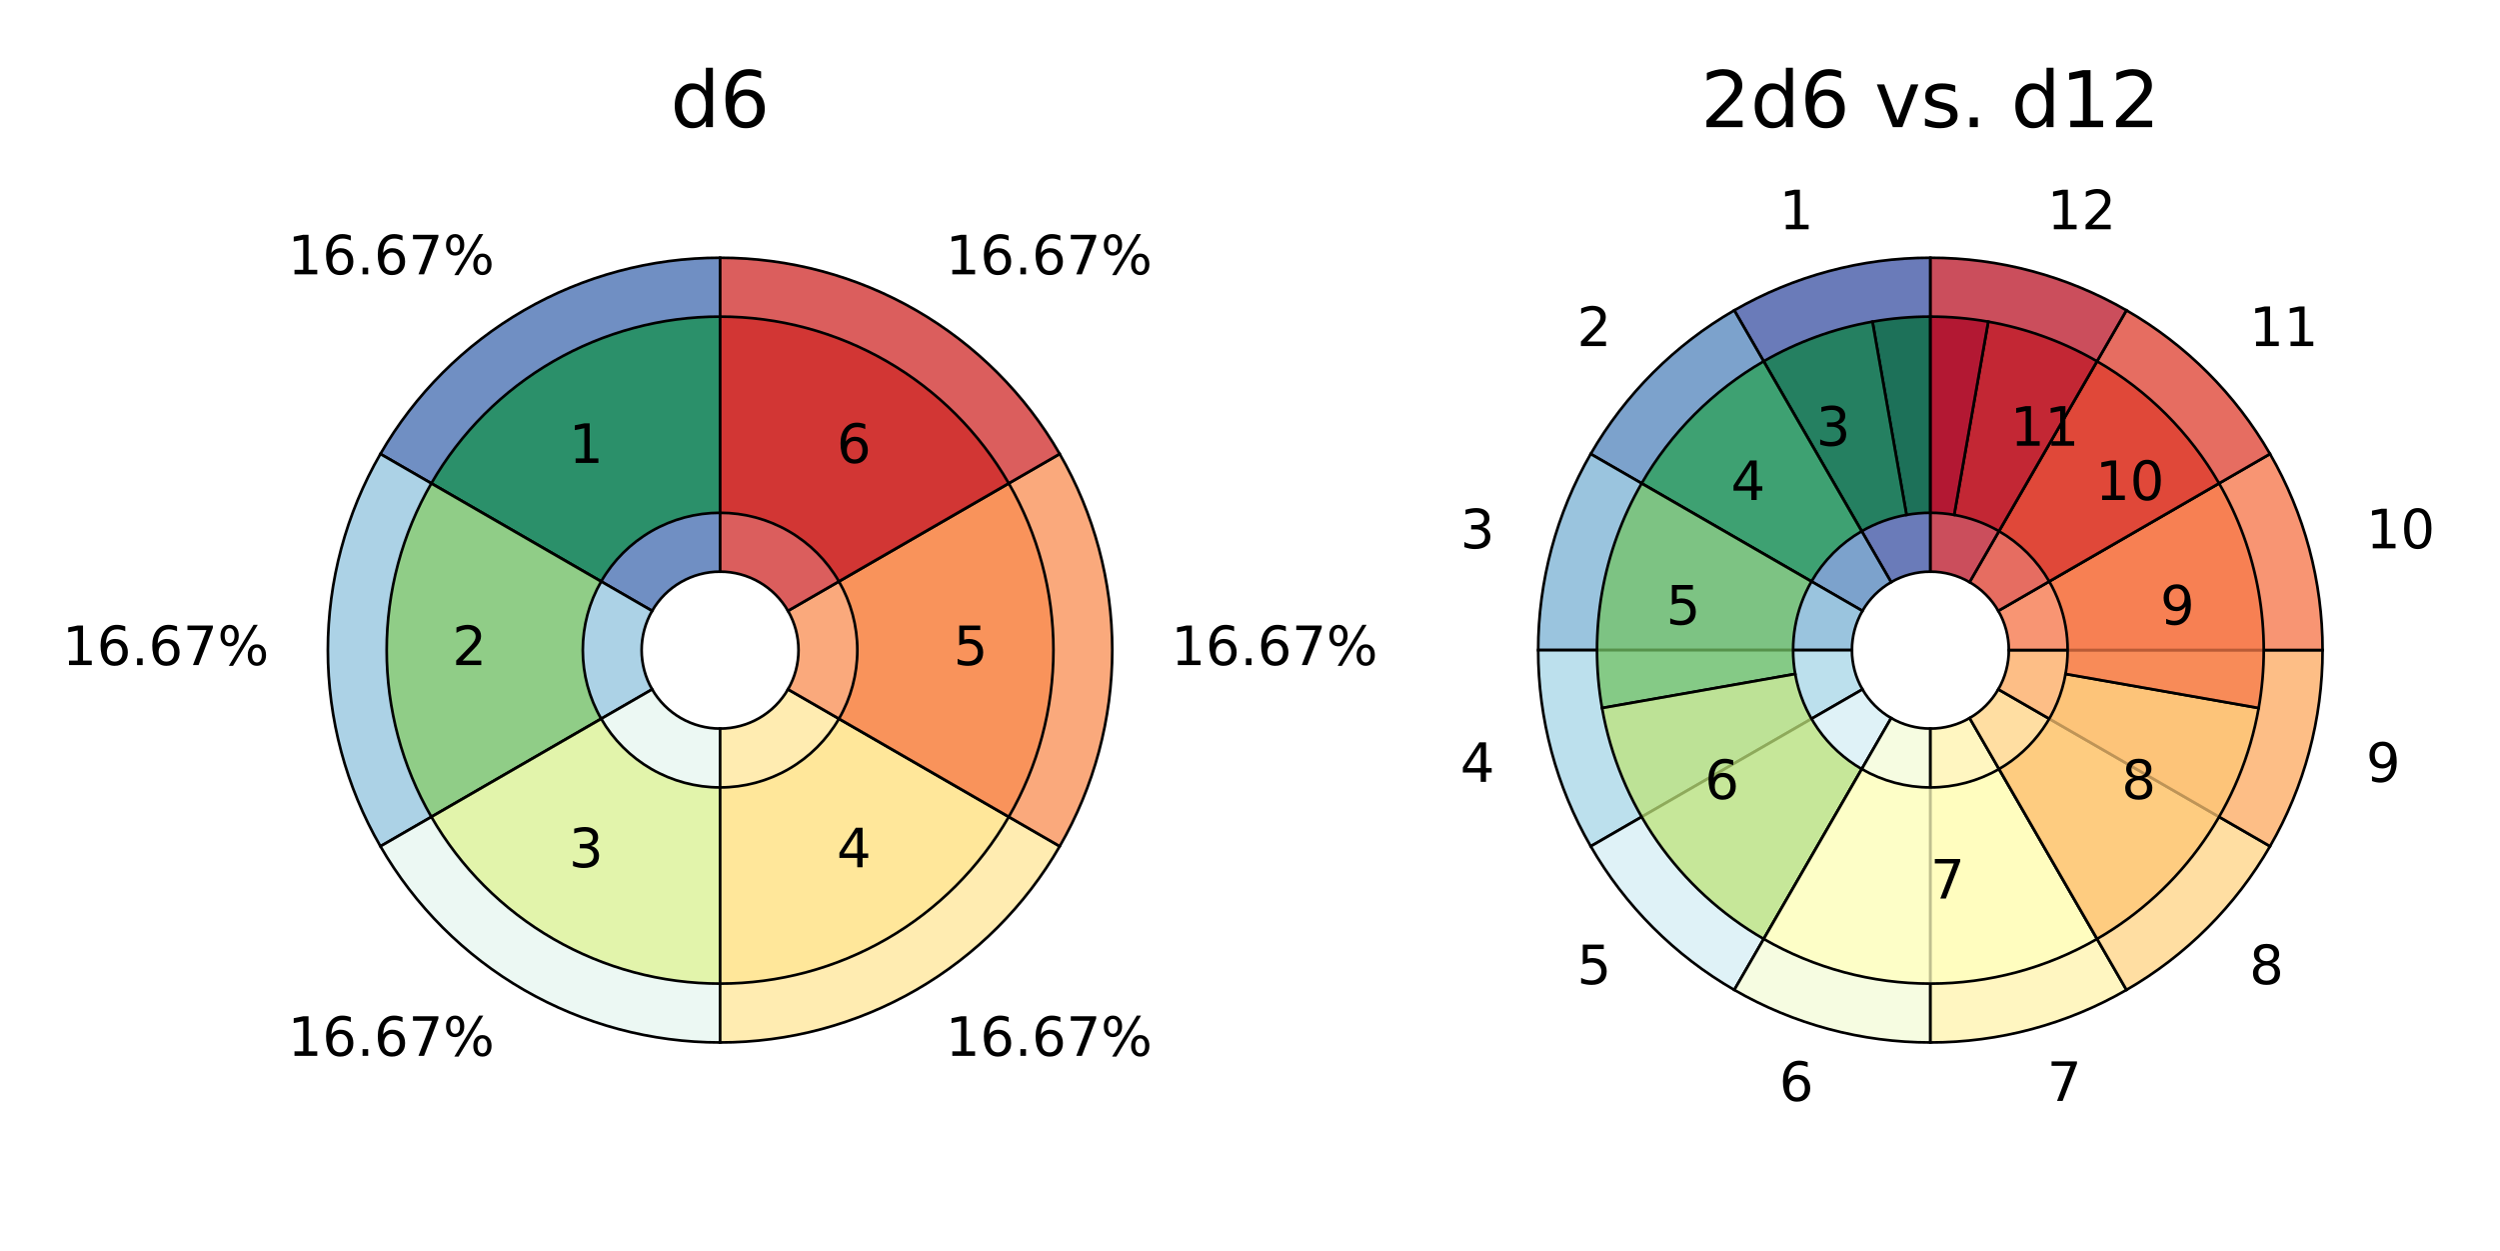
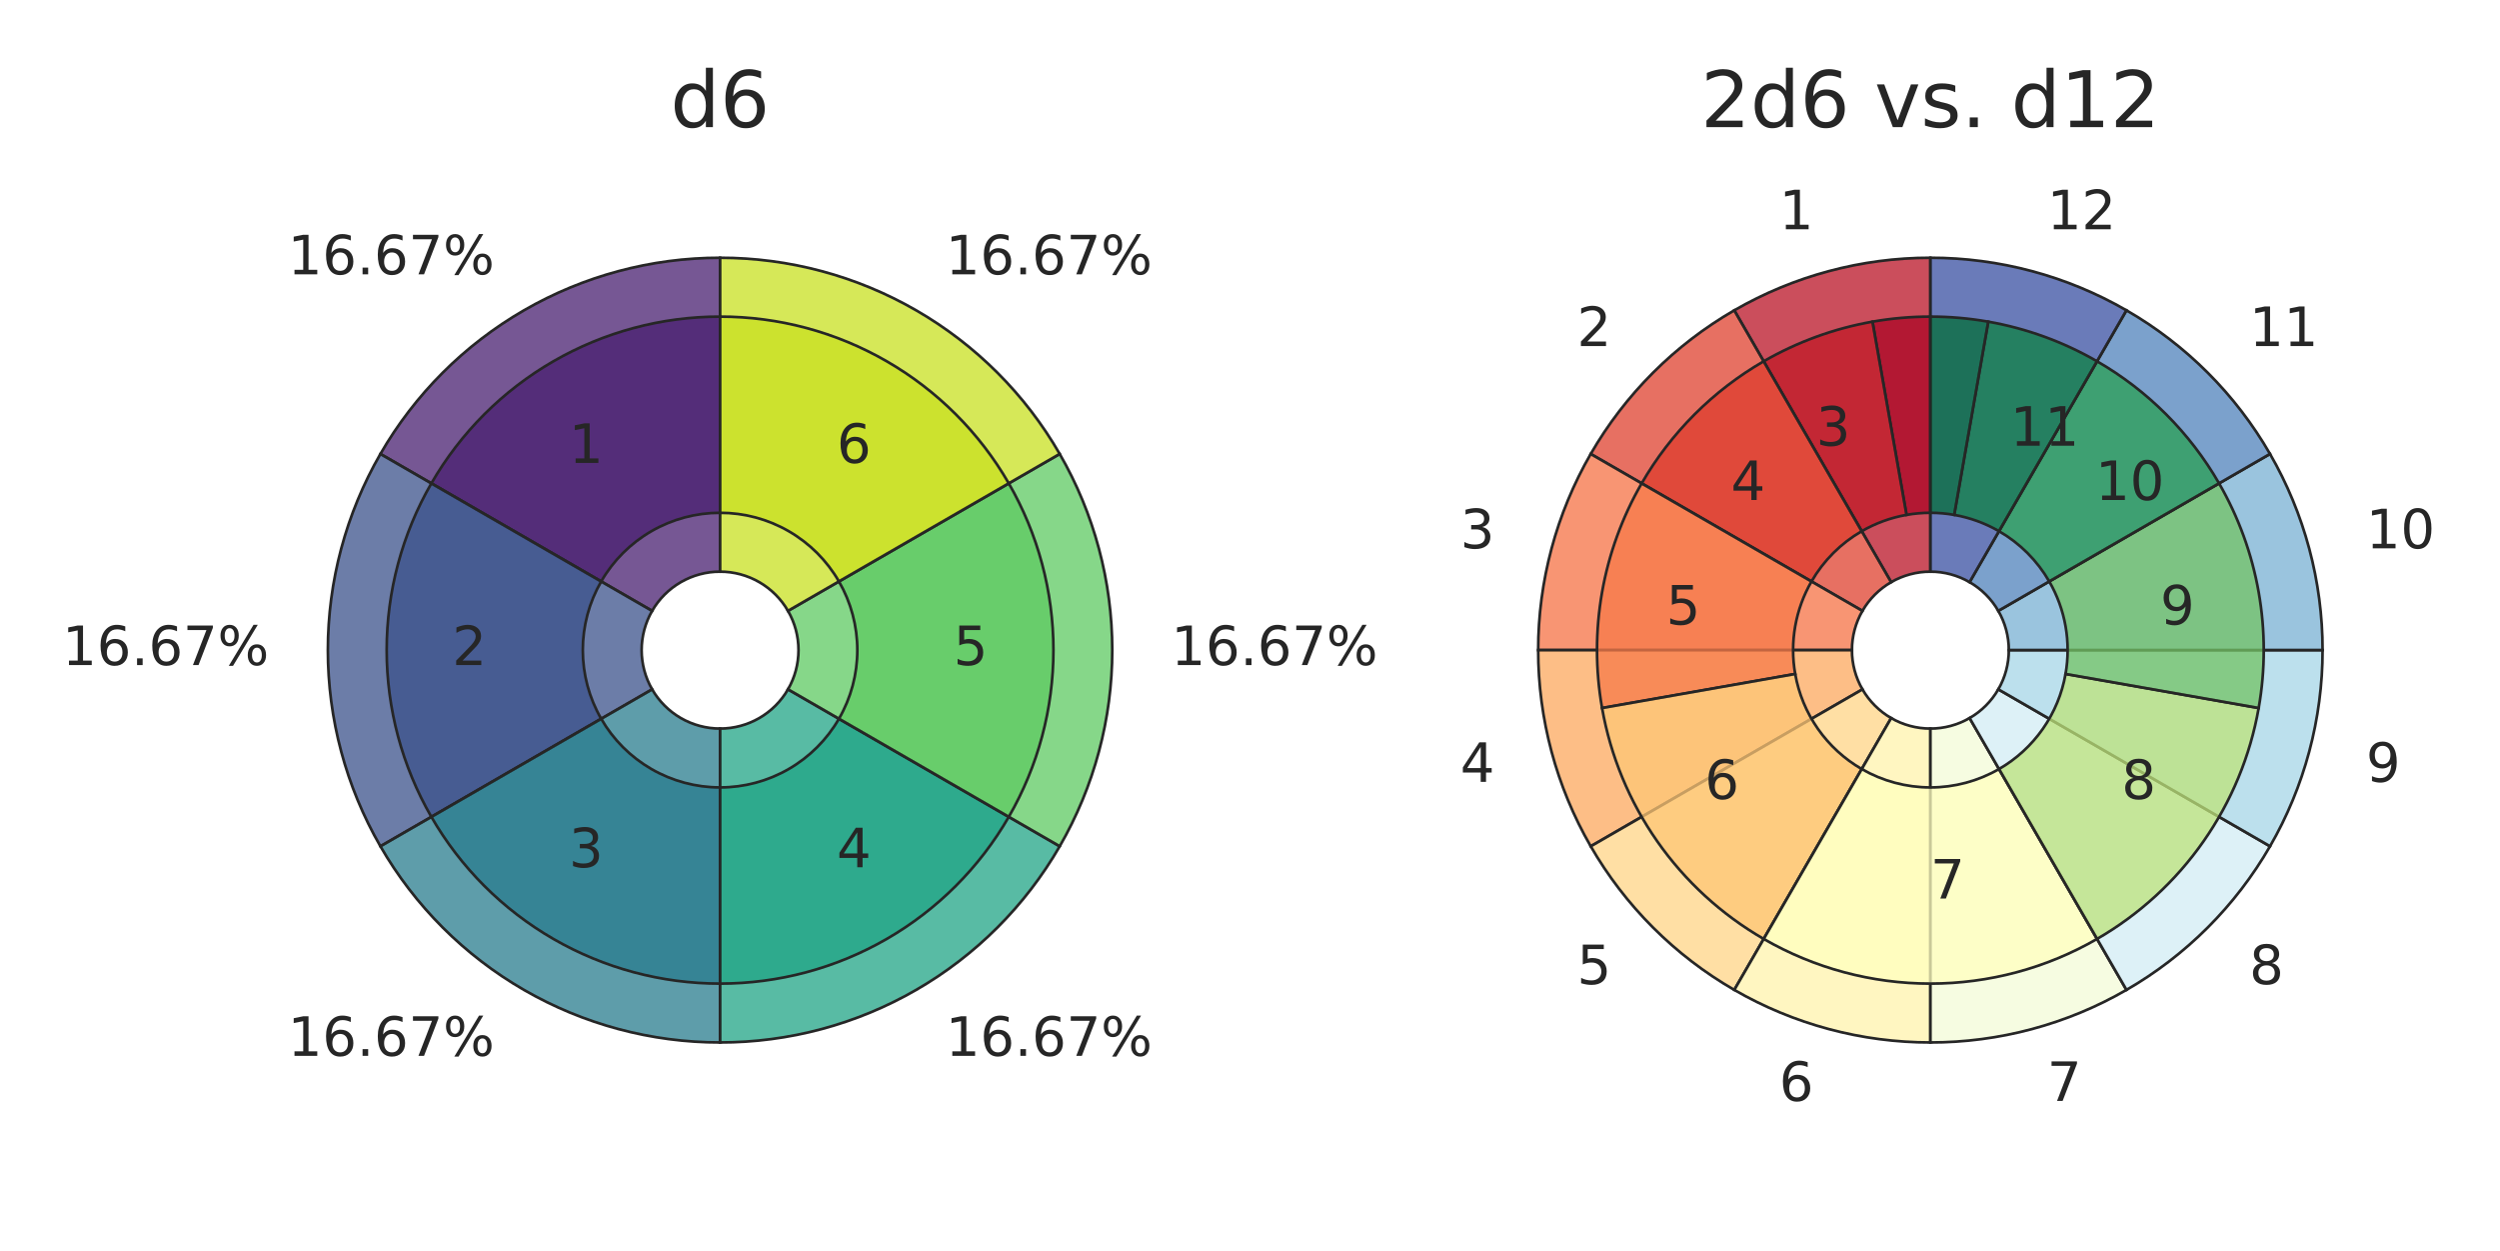
<svg xmlns="http://www.w3.org/2000/svg" xmlns:xlink="http://www.w3.org/1999/xlink" width="460.8pt" height="230.4pt" viewBox="0 0 460.8 230.4" version="1.1">
  <defs>
    <style type="text/css">*{stroke-linejoin: round; stroke-linecap: butt}</style>
  </defs>
  <g id="figure_1">
    <g id="patch_1">
      <path d="M 0 230.4  L 460.8 230.4  L 460.8 0  L 0 0  L 0 230.4  z " style="fill: none" />
    </g>
    <g id="axes_1">
      <g id="patch_2">
-         <path d="M 132.775 47.511  C 120.082 47.511 107.609 50.853 96.616 57.2  C 85.623 63.547 76.492 72.677 70.145 83.67  L 120.249 112.598  C 121.519 110.399 123.345 108.573 125.543 107.304  C 127.742 106.034 130.237 105.366 132.775 105.366  z " style="fill: #416aaf; fill-opacity: 0.75; stroke: #000000; stroke-width: 0.5; stroke-linejoin: miter" />
+         <path d="M 132.775 47.511  C 120.082 47.511 107.609 50.853 96.616 57.2  C 85.623 63.547 76.492 72.677 70.145 83.67  L 120.249 112.598  C 121.519 110.399 123.345 108.573 125.543 107.304  C 127.742 106.034 130.237 105.366 132.775 105.366  z " style="fill: #481f70; fill-opacity: 0.75; stroke: #262626; stroke-width: 0.5; stroke-linejoin: miter" />
      </g>
      <g id="patch_3">
-         <path d="M 70.145 83.67  C 63.799 94.663 60.457 107.136 60.457 119.83  C 60.457 132.523 63.799 144.996 70.145 155.989  L 120.249 127.062  C 118.98 124.863 118.312 122.369 118.312 119.83  C 118.312 117.291 118.98 114.797 120.249 112.598  z " style="fill: #90c3dd; fill-opacity: 0.75; stroke: #000000; stroke-width: 0.5; stroke-linejoin: miter" />
+         <path d="M 70.145 83.67  C 63.799 94.663 60.457 107.136 60.457 119.83  C 60.457 132.523 63.799 144.996 70.145 155.989  L 120.249 127.062  C 118.98 124.863 118.312 122.369 118.312 119.83  C 118.312 117.291 118.98 114.797 120.249 112.598  z " style="fill: #3b528b; fill-opacity: 0.75; stroke: #262626; stroke-width: 0.5; stroke-linejoin: miter" />
      </g>
      <g id="patch_4">
-         <path d="M 70.145 155.989  C 76.492 166.982 85.623 176.113 96.616 182.46  C 107.609 188.807 120.082 192.149 132.775 192.149  L 132.775 134.294  C 130.237 134.294 127.742 133.625 125.543 132.356  C 123.345 131.086 121.519 129.26 120.249 127.062  z " style="fill: #e5f5ef; fill-opacity: 0.75; stroke: #000000; stroke-width: 0.5; stroke-linejoin: miter" />
+         <path d="M 70.145 155.989  C 76.492 166.982 85.623 176.113 96.616 182.46  C 107.609 188.807 120.082 192.149 132.775 192.149  L 132.775 134.294  C 130.237 134.294 127.742 133.625 125.543 132.356  C 123.345 131.086 121.519 129.26 120.249 127.062  z " style="fill: #287c8e; fill-opacity: 0.75; stroke: #262626; stroke-width: 0.5; stroke-linejoin: miter" />
      </g>
      <g id="patch_5">
-         <path d="M 132.775 192.149  C 145.469 192.149 157.942 188.806 168.935 182.46  C 179.928 176.113 189.058 166.982 195.405 155.989  L 145.301 127.062  C 144.032 129.26 142.206 131.086 140.007 132.356  C 137.809 133.625 135.314 134.294 132.775 134.294  z " style="fill: #fee597; fill-opacity: 0.75; stroke: #000000; stroke-width: 0.5; stroke-linejoin: miter" />
+         <path d="M 132.775 192.149  C 145.469 192.149 157.942 188.806 168.935 182.46  C 179.928 176.113 189.058 166.982 195.405 155.989  L 145.301 127.062  C 144.032 129.26 142.206 131.086 140.007 132.356  C 137.809 133.625 135.314 134.294 132.775 134.294  z " style="fill: #20a486; fill-opacity: 0.75; stroke: #262626; stroke-width: 0.5; stroke-linejoin: miter" />
      </g>
      <g id="patch_6">
-         <path d="M 195.405 155.989  C 201.752 144.996 205.094 132.523 205.094 119.83  C 205.094 107.136 201.752 94.663 195.405 83.67  L 145.301 112.598  C 146.571 114.797 147.239 117.291 147.239 119.83  C 147.239 122.369 146.571 124.863 145.301 127.062  z " style="fill: #f88c51; fill-opacity: 0.75; stroke: #000000; stroke-width: 0.5; stroke-linejoin: miter" />
+         <path d="M 195.405 155.989  C 201.752 144.996 205.094 132.523 205.094 119.83  C 205.094 107.136 201.752 94.663 195.405 83.67  L 145.301 112.598  C 146.571 114.797 147.239 117.291 147.239 119.83  C 147.239 122.369 146.571 124.863 145.301 127.062  z " style="fill: #5ec962; fill-opacity: 0.75; stroke: #262626; stroke-width: 0.5; stroke-linejoin: miter" />
      </g>
      <g id="patch_7">
-         <path d="M 195.405 83.67  C 189.058 72.677 179.928 63.547 168.935 57.2  C 157.942 50.853 145.469 47.511 132.775 47.511  L 132.775 105.366  C 135.314 105.366 137.809 106.034 140.007 107.304  C 142.206 108.573 144.032 110.399 145.301 112.598  z " style="fill: #ce2827; fill-opacity: 0.75; stroke: #000000; stroke-width: 0.5; stroke-linejoin: miter" />
+         <path d="M 195.405 83.67  C 189.058 72.677 179.928 63.547 168.935 57.2  C 157.942 50.853 145.469 47.511 132.775 47.511  L 132.775 105.366  C 135.314 105.366 137.809 106.034 140.007 107.304  C 142.206 108.573 144.032 110.399 145.301 112.598  z " style="fill: #c8e020; fill-opacity: 0.75; stroke: #262626; stroke-width: 0.5; stroke-linejoin: miter" />
      </g>
      <g id="patch_8">
-         <path d="M 132.775 58.359  C 121.986 58.359 111.384 61.2 102.04 66.594  C 92.696 71.989 84.935 79.75 79.54 89.094  L 110.855 107.174  C 113.076 103.326 116.272 100.131 120.12 97.909  C 123.967 95.688 128.333 94.518 132.775 94.518  z " style="fill: #15904c; fill-opacity: 0.75; stroke: #000000; stroke-width: 0.5; stroke-linejoin: miter" />
+         <path d="M 132.775 58.359  C 121.986 58.359 111.384 61.2 102.04 66.594  C 92.696 71.989 84.935 79.75 79.54 89.094  L 110.855 107.174  C 113.076 103.326 116.272 100.131 120.12 97.909  C 123.967 95.688 128.333 94.518 132.775 94.518  z " style="fill: #481f70; fill-opacity: 0.75; stroke: #262626; stroke-width: 0.5; stroke-linejoin: miter" />
      </g>
      <g id="patch_9">
-         <path d="M 79.54 89.094  C 74.145 98.438 71.304 109.04 71.304 119.83  C 71.304 130.619 74.145 141.221 79.54 150.565  L 110.855 132.486  C 108.633 128.638 107.464 124.273 107.464 119.83  C 107.464 115.387 108.633 111.022 110.855 107.174  z " style="fill: #87cb67; fill-opacity: 0.75; stroke: #000000; stroke-width: 0.5; stroke-linejoin: miter" />
+         <path d="M 79.54 89.094  C 74.145 98.438 71.304 109.04 71.304 119.83  C 71.304 130.619 74.145 141.221 79.54 150.565  L 110.855 132.486  C 108.633 128.638 107.464 124.273 107.464 119.83  C 107.464 115.387 108.633 111.022 110.855 107.174  z " style="fill: #3b528b; fill-opacity: 0.75; stroke: #262626; stroke-width: 0.5; stroke-linejoin: miter" />
      </g>
      <g id="patch_10">
-         <path d="M 79.54 150.565  C 84.935 159.909 92.696 167.67 102.04 173.065  C 111.384 178.46 121.986 181.301 132.775 181.301  L 132.775 145.141  C 128.333 145.141 123.967 143.972 120.12 141.75  C 116.272 139.529 113.076 136.333 110.855 132.486  z " style="fill: #dff293; fill-opacity: 0.75; stroke: #000000; stroke-width: 0.5; stroke-linejoin: miter" />
+         <path d="M 79.54 150.565  C 84.935 159.909 92.696 167.67 102.04 173.065  C 111.384 178.46 121.986 181.301 132.775 181.301  L 132.775 145.141  C 128.333 145.141 123.967 143.972 120.12 141.75  C 116.272 139.529 113.076 136.333 110.855 132.486  z " style="fill: #287c8e; fill-opacity: 0.75; stroke: #262626; stroke-width: 0.5; stroke-linejoin: miter" />
      </g>
      <g id="patch_11">
-         <path d="M 132.775 181.301  C 143.565 181.301 154.167 178.46 163.511 173.065  C 172.855 167.67 180.616 159.909 186.011 150.565  L 154.696 132.486  C 152.474 136.333 149.279 139.529 145.431 141.75  C 141.584 143.972 137.218 145.141 132.775 145.141  z " style="fill: #fee593; fill-opacity: 0.75; stroke: #000000; stroke-width: 0.5; stroke-linejoin: miter" />
+         <path d="M 132.775 181.301  C 143.565 181.301 154.167 178.46 163.511 173.065  C 172.855 167.67 180.616 159.909 186.011 150.565  L 154.696 132.486  C 152.474 136.333 149.279 139.529 145.431 141.75  C 141.584 143.972 137.218 145.141 132.775 145.141  z " style="fill: #20a486; fill-opacity: 0.75; stroke: #262626; stroke-width: 0.5; stroke-linejoin: miter" />
      </g>
      <g id="patch_12">
-         <path d="M 186.011 150.565  C 191.406 141.221 194.246 130.619 194.246 119.83  C 194.246 109.04 191.405 98.438 186.011 89.094  L 154.696 107.174  C 156.917 111.022 158.087 115.387 158.087 119.83  C 158.087 124.273 156.917 128.638 154.696 132.486  z " style="fill: #f88c51; fill-opacity: 0.75; stroke: #000000; stroke-width: 0.5; stroke-linejoin: miter" />
+         <path d="M 186.011 150.565  C 191.406 141.221 194.246 130.619 194.246 119.83  C 194.246 109.04 191.405 98.438 186.011 89.094  L 154.696 107.174  C 156.917 111.022 158.087 115.387 158.087 119.83  C 158.087 124.273 156.917 128.638 154.696 132.486  z " style="fill: #5ec962; fill-opacity: 0.75; stroke: #262626; stroke-width: 0.5; stroke-linejoin: miter" />
      </g>
      <g id="patch_13">
-         <path d="M 186.011 89.094  C 180.616 79.75 172.855 71.989 163.511 66.594  C 154.167 61.2 143.565 58.359 132.775 58.359  L 132.775 94.518  C 137.218 94.518 141.584 95.688 145.431 97.909  C 149.279 100.131 152.474 103.326 154.696 107.174  z " style="fill: #ce2827; fill-opacity: 0.75; stroke: #000000; stroke-width: 0.5; stroke-linejoin: miter" />
+         <path d="M 186.011 89.094  C 180.616 79.75 172.855 71.989 163.511 66.594  C 154.167 61.2 143.565 58.359 132.775 58.359  L 132.775 94.518  C 137.218 94.518 141.584 95.688 145.431 97.909  C 149.279 100.131 152.474 103.326 154.696 107.174  z " style="fill: #c8e020; fill-opacity: 0.75; stroke: #262626; stroke-width: 0.5; stroke-linejoin: miter" />
      </g>
      <g id="matplotlib.axis_1" />
      <g id="matplotlib.axis_2" />
      <g id="text_1">
-         <g transform="translate(53.06236 50.56486) scale(0.1 -0.1)">
+         <g style="fill: #262626" transform="translate(53.06236 50.56486) scale(0.1 -0.1)">
          <defs>
            <path id="DejaVuSans-31" d="M 794 531  L 1825 531  L 1825 4091  L 703 3866  L 703 4441  L 1819 4666  L 2450 4666  L 2450 531  L 3481 531  L 3481 0  L 794 0  L 794 531  z " transform="scale(0.015625)" />
            <path id="DejaVuSans-36" d="M 2113 2584  Q 1688 2584 1439 2293  Q 1191 2003 1191 1497  Q 1191 994 1439 701  Q 1688 409 2113 409  Q 2538 409 2786 701  Q 3034 994 3034 1497  Q 3034 2003 2786 2293  Q 2538 2584 2113 2584  z M 3366 4563  L 3366 3988  Q 3128 4100 2886 4159  Q 2644 4219 2406 4219  Q 1781 4219 1451 3797  Q 1122 3375 1075 2522  Q 1259 2794 1537 2939  Q 1816 3084 2150 3084  Q 2853 3084 3261 2657  Q 3669 2231 3669 1497  Q 3669 778 3244 343  Q 2819 -91 2113 -91  Q 1303 -91 875 529  Q 447 1150 447 2328  Q 447 3434 972 4092  Q 1497 4750 2381 4750  Q 2619 4750 2861 4703  Q 3103 4656 3366 4563  z " transform="scale(0.015625)" />
            <path id="DejaVuSans-2e" d="M 684 794  L 1344 794  L 1344 0  L 684 0  L 684 794  z " transform="scale(0.015625)" />
            <path id="DejaVuSans-37" d="M 525 4666  L 3525 4666  L 3525 4397  L 1831 0  L 1172 0  L 2766 4134  L 525 4134  L 525 4666  z " transform="scale(0.015625)" />
            <path id="DejaVuSans-25" d="M 4653 2053  Q 4381 2053 4226 1822  Q 4072 1591 4072 1178  Q 4072 772 4226 539  Q 4381 306 4653 306  Q 4919 306 5073 539  Q 5228 772 5228 1178  Q 5228 1588 5073 1820  Q 4919 2053 4653 2053  z M 4653 2450  Q 5147 2450 5437 2106  Q 5728 1763 5728 1178  Q 5728 594 5436 251  Q 5144 -91 4653 -91  Q 4153 -91 3862 251  Q 3572 594 3572 1178  Q 3572 1766 3864 2108  Q 4156 2450 4653 2450  z M 1428 4353  Q 1159 4353 1004 4120  Q 850 3888 850 3481  Q 850 3069 1003 2837  Q 1156 2606 1428 2606  Q 1700 2606 1854 2837  Q 2009 3069 2009 3481  Q 2009 3884 1853 4118  Q 1697 4353 1428 4353  z M 4250 4750  L 4750 4750  L 1831 -91  L 1331 -91  L 4250 4750  z M 1428 4750  Q 1922 4750 2215 4408  Q 2509 4066 2509 3481  Q 2509 2891 2217 2550  Q 1925 2209 1428 2209  Q 931 2209 642 2551  Q 353 2894 353 3481  Q 353 4063 643 4406  Q 934 4750 1428 4750  z " transform="scale(0.015625)" />
          </defs>
          <use xlink:href="#DejaVuSans-31" />
          <use xlink:href="#DejaVuSans-36" transform="translate(63.62305 0)" />
          <use xlink:href="#DejaVuSans-2e" transform="translate(127.2461 0)" />
          <use xlink:href="#DejaVuSans-36" transform="translate(159.0332 0)" />
          <use xlink:href="#DejaVuSans-37" transform="translate(222.6562 0)" />
          <use xlink:href="#DejaVuSans-25" transform="translate(286.2793 0)" />
        </g>
      </g>
      <g id="text_2">
-         <g transform="translate(11.47909 122.5892) scale(0.1 -0.1)">
+         <g style="fill: #262626" transform="translate(11.47909 122.5892) scale(0.1 -0.1)">
          <use xlink:href="#DejaVuSans-31" />
          <use xlink:href="#DejaVuSans-36" transform="translate(63.62305 0)" />
          <use xlink:href="#DejaVuSans-2e" transform="translate(127.2461 0)" />
          <use xlink:href="#DejaVuSans-36" transform="translate(159.0332 0)" />
          <use xlink:href="#DejaVuSans-37" transform="translate(222.6562 0)" />
          <use xlink:href="#DejaVuSans-25" transform="translate(286.2793 0)" />
        </g>
      </g>
      <g id="text_3">
-         <g transform="translate(53.06241 194.6136) scale(0.1 -0.1)">
+         <g style="fill: #262626" transform="translate(53.06241 194.6136) scale(0.1 -0.1)">
          <use xlink:href="#DejaVuSans-31" />
          <use xlink:href="#DejaVuSans-36" transform="translate(63.62305 0)" />
          <use xlink:href="#DejaVuSans-2e" transform="translate(127.2461 0)" />
          <use xlink:href="#DejaVuSans-36" transform="translate(159.0332 0)" />
          <use xlink:href="#DejaVuSans-37" transform="translate(222.6562 0)" />
          <use xlink:href="#DejaVuSans-25" transform="translate(286.2793 0)" />
        </g>
      </g>
      <g id="text_4">
-         <g transform="translate(174.3586 194.6135) scale(0.1 -0.1)">
+         <g style="fill: #262626" transform="translate(174.3586 194.6135) scale(0.1 -0.1)">
          <use xlink:href="#DejaVuSans-31" />
          <use xlink:href="#DejaVuSans-36" transform="translate(63.62305 0)" />
          <use xlink:href="#DejaVuSans-2e" transform="translate(127.2461 0)" />
          <use xlink:href="#DejaVuSans-36" transform="translate(159.0332 0)" />
          <use xlink:href="#DejaVuSans-37" transform="translate(222.6562 0)" />
          <use xlink:href="#DejaVuSans-25" transform="translate(286.2793 0)" />
        </g>
      </g>
      <g id="text_5">
-         <g transform="translate(215.9419 122.5892) scale(0.1 -0.1)">
+         <g style="fill: #262626" transform="translate(215.9419 122.5892) scale(0.1 -0.1)">
          <use xlink:href="#DejaVuSans-31" />
          <use xlink:href="#DejaVuSans-36" transform="translate(63.62305 0)" />
          <use xlink:href="#DejaVuSans-2e" transform="translate(127.2461 0)" />
          <use xlink:href="#DejaVuSans-36" transform="translate(159.0332 0)" />
          <use xlink:href="#DejaVuSans-37" transform="translate(222.6562 0)" />
          <use xlink:href="#DejaVuSans-25" transform="translate(286.2793 0)" />
        </g>
      </g>
      <g id="text_6">
-         <g transform="translate(174.3585 50.56482) scale(0.1 -0.1)">
+         <g style="fill: #262626" transform="translate(174.3585 50.56482) scale(0.1 -0.1)">
          <use xlink:href="#DejaVuSans-31" />
          <use xlink:href="#DejaVuSans-36" transform="translate(63.62305 0)" />
          <use xlink:href="#DejaVuSans-2e" transform="translate(127.2461 0)" />
          <use xlink:href="#DejaVuSans-36" transform="translate(159.0332 0)" />
          <use xlink:href="#DejaVuSans-37" transform="translate(222.6562 0)" />
          <use xlink:href="#DejaVuSans-25" transform="translate(286.2793 0)" />
        </g>
      </g>
      <g id="text_7">
-         <g transform="translate(104.898 85.32443) scale(0.1 -0.1)">
+         <g style="fill: #262626" transform="translate(104.898 85.32443) scale(0.1 -0.1)">
          <use xlink:href="#DejaVuSans-31" />
        </g>
      </g>
      <g id="text_8">
-         <g transform="translate(83.38318 122.5892) scale(0.1 -0.1)">
+         <g style="fill: #262626" transform="translate(83.38318 122.5892) scale(0.1 -0.1)">
          <defs>
            <path id="DejaVuSans-32" d="M 1228 531  L 3431 531  L 3431 0  L 469 0  L 469 531  Q 828 903 1448 1529  Q 2069 2156 2228 2338  Q 2531 2678 2651 2914  Q 2772 3150 2772 3378  Q 2772 3750 2511 3984  Q 2250 4219 1831 4219  Q 1534 4219 1204 4116  Q 875 4013 500 3803  L 500 4441  Q 881 4594 1212 4672  Q 1544 4750 1819 4750  Q 2544 4750 2975 4387  Q 3406 4025 3406 3419  Q 3406 3131 3298 2873  Q 3191 2616 2906 2266  Q 2828 2175 2409 1742  Q 1991 1309 1228 531  z " transform="scale(0.015625)" />
          </defs>
          <use xlink:href="#DejaVuSans-32" />
        </g>
      </g>
      <g id="text_9">
-         <g transform="translate(104.898 159.854) scale(0.1 -0.1)">
+         <g style="fill: #262626" transform="translate(104.898 159.854) scale(0.1 -0.1)">
          <defs>
            <path id="DejaVuSans-33" d="M 2597 2516  Q 3050 2419 3304 2112  Q 3559 1806 3559 1356  Q 3559 666 3084 287  Q 2609 -91 1734 -91  Q 1441 -91 1130 -33  Q 819 25 488 141  L 488 750  Q 750 597 1062 519  Q 1375 441 1716 441  Q 2309 441 2620 675  Q 2931 909 2931 1356  Q 2931 1769 2642 2001  Q 2353 2234 1838 2234  L 1294 2234  L 1294 2753  L 1863 2753  Q 2328 2753 2575 2939  Q 2822 3125 2822 3475  Q 2822 3834 2567 4026  Q 2313 4219 1838 4219  Q 1578 4219 1281 4162  Q 984 4106 628 3988  L 628 4550  Q 988 4650 1302 4700  Q 1616 4750 1894 4750  Q 2613 4750 3031 4423  Q 3450 4097 3450 3541  Q 3450 3153 3228 2886  Q 3006 2619 2597 2516  z " transform="scale(0.015625)" />
          </defs>
          <use xlink:href="#DejaVuSans-33" />
        </g>
      </g>
      <g id="text_10">
-         <g transform="translate(154.2902 159.8539) scale(0.1 -0.1)">
+         <g style="fill: #262626" transform="translate(154.2902 159.8539) scale(0.1 -0.1)">
          <defs>
            <path id="DejaVuSans-34" d="M 2419 4116  L 825 1625  L 2419 1625  L 2419 4116  z M 2253 4666  L 3047 4666  L 3047 1625  L 3713 1625  L 3713 1100  L 3047 1100  L 3047 0  L 2419 0  L 2419 1100  L 313 1100  L 313 1709  L 2253 4666  z " transform="scale(0.015625)" />
          </defs>
          <use xlink:href="#DejaVuSans-34" />
        </g>
      </g>
      <g id="text_11">
-         <g transform="translate(175.805 122.5892) scale(0.1 -0.1)">
+         <g style="fill: #262626" transform="translate(175.805 122.5892) scale(0.1 -0.1)">
          <defs>
            <path id="DejaVuSans-35" d="M 691 4666  L 3169 4666  L 3169 4134  L 1269 4134  L 1269 2991  Q 1406 3038 1543 3061  Q 1681 3084 1819 3084  Q 2600 3084 3056 2656  Q 3513 2228 3513 1497  Q 3513 744 3044 326  Q 2575 -91 1722 -91  Q 1428 -91 1123 -41  Q 819 9 494 109  L 494 744  Q 775 591 1075 516  Q 1375 441 1709 441  Q 2250 441 2565 725  Q 2881 1009 2881 1497  Q 2881 1984 2565 2268  Q 2250 2553 1709 2553  Q 1456 2553 1204 2497  Q 953 2441 691 2322  L 691 4666  z " transform="scale(0.015625)" />
          </defs>
          <use xlink:href="#DejaVuSans-35" />
        </g>
      </g>
      <g id="text_12">
-         <g transform="translate(154.2901 85.32441) scale(0.1 -0.1)">
+         <g style="fill: #262626" transform="translate(154.2901 85.32441) scale(0.1 -0.1)">
          <use xlink:href="#DejaVuSans-36" />
        </g>
      </g>
      <g id="text_13">
-         <g transform="translate(123.6234 23.43141) scale(0.144 -0.144)">
+         <g style="fill: #262626" transform="translate(123.6234 23.43141) scale(0.144 -0.144)">
          <defs>
            <path id="DejaVuSans-64" d="M 2906 2969  L 2906 4863  L 3481 4863  L 3481 0  L 2906 0  L 2906 525  Q 2725 213 2448 61  Q 2172 -91 1784 -91  Q 1150 -91 751 415  Q 353 922 353 1747  Q 353 2572 751 3078  Q 1150 3584 1784 3584  Q 2172 3584 2448 3432  Q 2725 3281 2906 2969  z M 947 1747  Q 947 1113 1208 752  Q 1469 391 1925 391  Q 2381 391 2643 752  Q 2906 1113 2906 1747  Q 2906 2381 2643 2742  Q 2381 3103 1925 3103  Q 1469 3103 1208 2742  Q 947 2381 947 1747  z " transform="scale(0.015625)" />
          </defs>
          <use xlink:href="#DejaVuSans-64" />
          <use xlink:href="#DejaVuSans-36" transform="translate(63.47656 0)" />
        </g>
      </g>
    </g>
    <g id="axes_2">
      <g id="patch_14">
-         <path d="M 355.949 47.511  C 349.629 47.511 343.336 48.34 337.232 49.975  C 331.127 51.611 325.263 54.04 319.79 57.2  L 348.717 107.304  C 349.812 106.672 350.985 106.186 352.206 105.859  C 353.426 105.532 354.685 105.366 355.949 105.366  z " style="fill: #394fa1; fill-opacity: 0.75; stroke: #000000; stroke-width: 0.5; stroke-linejoin: miter" />
+         <path d="M 355.949 47.511  C 349.629 47.511 343.336 48.34 337.232 49.975  C 331.127 51.611 325.263 54.04 319.79 57.2  L 348.717 107.304  C 349.812 106.672 350.985 106.186 352.206 105.859  C 353.426 105.532 354.685 105.366 355.949 105.366  z " style="fill: #b91326; fill-opacity: 0.75; stroke: #262626; stroke-width: 0.5; stroke-linejoin: miter" />
      </g>
      <g id="patch_15">
-         <path d="M 319.79 57.2  C 314.316 60.36 309.281 64.224 304.812 68.693  C 300.343 73.162 296.479 78.197 293.319 83.67  L 343.423 112.598  C 344.055 111.503 344.828 110.496 345.722 109.602  C 346.615 108.709 347.623 107.936 348.717 107.304  z " style="fill: #5183bb; fill-opacity: 0.75; stroke: #000000; stroke-width: 0.5; stroke-linejoin: miter" />
+         <path d="M 319.79 57.2  C 314.316 60.36 309.281 64.224 304.812 68.693  C 300.343 73.162 296.479 78.197 293.319 83.67  L 343.423 112.598  C 344.055 111.503 344.828 110.496 345.722 109.602  C 346.615 108.709 347.623 107.936 348.717 107.304  z " style="fill: #de402e; fill-opacity: 0.75; stroke: #262626; stroke-width: 0.5; stroke-linejoin: miter" />
      </g>
      <g id="patch_16">
-         <path d="M 293.319 83.67  C 290.159 89.144 287.73 95.008 286.095 101.112  C 284.459 107.217 283.63 113.51 283.63 119.83  L 341.485 119.83  C 341.485 118.566 341.651 117.307 341.978 116.086  C 342.305 114.865 342.791 113.693 343.423 112.598  z " style="fill: #78b0d3; fill-opacity: 0.75; stroke: #000000; stroke-width: 0.5; stroke-linejoin: miter" />
+         <path d="M 293.319 83.67  C 290.159 89.144 287.73 95.008 286.095 101.112  C 284.459 107.217 283.63 113.51 283.63 119.83  L 341.485 119.83  C 341.485 118.566 341.651 117.307 341.978 116.086  C 342.305 114.865 342.791 113.693 343.423 112.598  z " style="fill: #f57245; fill-opacity: 0.75; stroke: #262626; stroke-width: 0.5; stroke-linejoin: miter" />
      </g>
      <g id="patch_17">
-         <path d="M 283.63 119.83  C 283.63 126.15 284.459 132.443 286.095 138.547  C 287.73 144.652 290.159 150.516 293.319 155.989  L 343.423 127.062  C 342.791 125.967 342.305 124.794 341.978 123.573  C 341.651 122.352 341.485 121.094 341.485 119.83  z " style="fill: #a6d5e7; fill-opacity: 0.75; stroke: #000000; stroke-width: 0.5; stroke-linejoin: miter" />
+         <path d="M 283.63 119.83  C 283.63 126.15 284.459 132.443 286.095 138.547  C 287.73 144.652 290.159 150.516 293.319 155.989  L 343.423 127.062  C 342.791 125.967 342.305 124.794 341.978 123.573  C 341.651 122.352 341.485 121.094 341.485 119.83  z " style="fill: #fca85e; fill-opacity: 0.75; stroke: #262626; stroke-width: 0.5; stroke-linejoin: miter" />
      </g>
      <g id="patch_18">
-         <path d="M 293.319 155.989  C 296.479 161.462 300.343 166.498 304.812 170.967  C 309.281 175.436 314.316 179.3 319.79 182.46  L 348.717 132.356  C 347.623 131.724 346.615 130.951 345.722 130.057  C 344.828 129.163 344.055 128.156 343.423 127.062  z " style="fill: #d4edf4; fill-opacity: 0.75; stroke: #000000; stroke-width: 0.5; stroke-linejoin: miter" />
+         <path d="M 293.319 155.989  C 296.479 161.462 300.343 166.498 304.812 170.967  C 309.281 175.436 314.316 179.3 319.79 182.46  L 348.717 132.356  C 347.623 131.724 346.615 130.951 345.722 130.057  C 344.828 129.163 344.055 128.156 343.423 127.062  z " style="fill: #fed485; fill-opacity: 0.75; stroke: #262626; stroke-width: 0.5; stroke-linejoin: miter" />
      </g>
      <g id="patch_19">
-         <path d="M 319.79 182.46  C 325.263 185.62 331.127 188.049 337.232 189.684  C 343.336 191.32 349.629 192.149 355.949 192.149  L 355.949 134.294  C 354.685 134.294 353.426 134.128 352.206 133.801  C 350.985 133.474 349.812 132.988 348.717 132.356  z " style="fill: #f2fad6; fill-opacity: 0.75; stroke: #000000; stroke-width: 0.5; stroke-linejoin: miter" />
+         <path d="M 319.79 182.46  C 325.263 185.62 331.127 188.049 337.232 189.684  C 343.336 191.32 349.629 192.149 355.949 192.149  L 355.949 134.294  C 354.685 134.294 353.426 134.128 352.206 133.801  C 350.985 133.474 349.812 132.988 348.717 132.356  z " style="fill: #fff2ac; fill-opacity: 0.75; stroke: #262626; stroke-width: 0.5; stroke-linejoin: miter" />
      </g>
      <g id="patch_20">
-         <path d="M 355.949 192.149  C 362.269 192.149 368.562 191.32 374.667 189.684  C 380.771 188.049 386.635 185.62 392.108 182.46  L 363.181 132.356  C 362.086 132.988 360.913 133.474 359.693 133.801  C 358.472 134.128 357.213 134.294 355.949 134.294  z " style="fill: #fff2ac; fill-opacity: 0.75; stroke: #000000; stroke-width: 0.5; stroke-linejoin: miter" />
+         <path d="M 355.949 192.149  C 362.269 192.149 368.562 191.32 374.667 189.684  C 380.771 188.049 386.635 185.62 392.108 182.46  L 363.181 132.356  C 362.086 132.988 360.913 133.474 359.693 133.801  C 358.472 134.128 357.213 134.294 355.949 134.294  z " style="fill: #f2fad6; fill-opacity: 0.75; stroke: #262626; stroke-width: 0.5; stroke-linejoin: miter" />
      </g>
      <g id="patch_21">
-         <path d="M 392.108 182.46  C 397.582 179.3 402.617 175.436 407.086 170.967  C 411.555 166.498 415.419 161.462 418.579 155.989  L 368.475 127.062  C 367.843 128.156 367.07 129.163 366.176 130.057  C 365.283 130.951 364.276 131.724 363.181 132.356  z " style="fill: #fed283; fill-opacity: 0.75; stroke: #000000; stroke-width: 0.5; stroke-linejoin: miter" />
+         <path d="M 392.108 182.46  C 397.582 179.3 402.617 175.436 407.086 170.967  C 411.555 166.498 415.419 161.462 418.579 155.989  L 368.475 127.062  C 367.843 128.156 367.07 129.163 366.176 130.057  C 365.283 130.951 364.276 131.724 363.181 132.356  z " style="fill: #d1ecf4; fill-opacity: 0.75; stroke: #262626; stroke-width: 0.5; stroke-linejoin: miter" />
      </g>
      <g id="patch_22">
-         <path d="M 418.579 155.989  C 421.739 150.516 424.168 144.652 425.804 138.547  C 427.439 132.443 428.268 126.15 428.268 119.83  L 370.413 119.83  C 370.413 121.094 370.247 122.352 369.92 123.573  C 369.593 124.794 369.107 125.967 368.475 127.062  z " style="fill: #fca85e; fill-opacity: 0.75; stroke: #000000; stroke-width: 0.5; stroke-linejoin: miter" />
+         <path d="M 418.579 155.989  C 421.739 150.516 424.168 144.652 425.804 138.547  C 427.439 132.443 428.268 126.15 428.268 119.83  L 370.413 119.83  C 370.413 121.094 370.247 122.352 369.92 123.573  C 369.593 124.794 369.107 125.967 368.475 127.062  z " style="fill: #a6d5e7; fill-opacity: 0.75; stroke: #262626; stroke-width: 0.5; stroke-linejoin: miter" />
      </g>
      <g id="patch_23">
-         <path d="M 428.268 119.83  C 428.268 113.51 427.439 107.217 425.804 101.112  C 424.168 95.008 421.739 89.144 418.579 83.67  L 368.475 112.598  C 369.107 113.693 369.593 114.865 369.92 116.086  C 370.247 117.307 370.413 118.566 370.413 119.83  z " style="fill: #f57245; fill-opacity: 0.75; stroke: #000000; stroke-width: 0.5; stroke-linejoin: miter" />
+         <path d="M 428.268 119.83  C 428.268 113.51 427.439 107.217 425.804 101.112  C 424.168 95.008 421.739 89.144 418.579 83.67  L 368.475 112.598  C 369.107 113.693 369.593 114.865 369.92 116.086  C 370.247 117.307 370.413 118.566 370.413 119.83  z " style="fill: #78b0d3; fill-opacity: 0.75; stroke: #262626; stroke-width: 0.5; stroke-linejoin: miter" />
      </g>
      <g id="patch_24">
-         <path d="M 418.579 83.67  C 415.419 78.197 411.555 73.162 407.086 68.693  C 402.617 64.224 397.582 60.36 392.108 57.2  L 363.181 107.304  C 364.276 107.936 365.283 108.709 366.176 109.602  C 367.07 110.496 367.843 111.503 368.475 112.598  z " style="fill: #dd3d2d; fill-opacity: 0.75; stroke: #000000; stroke-width: 0.5; stroke-linejoin: miter" />
+         <path d="M 418.579 83.67  C 415.419 78.197 411.555 73.162 407.086 68.693  C 402.617 64.224 397.582 60.36 392.108 57.2  L 363.181 107.304  C 364.276 107.936 365.283 108.709 366.176 109.602  C 367.07 110.496 367.843 111.503 368.475 112.598  z " style="fill: #4f81ba; fill-opacity: 0.75; stroke: #262626; stroke-width: 0.5; stroke-linejoin: miter" />
      </g>
      <g id="patch_25">
-         <path d="M 392.108 57.2  C 386.635 54.04 380.771 51.611 374.666 49.975  C 368.562 48.34 362.269 47.511 355.949 47.511  L 355.949 105.366  C 357.213 105.366 358.472 105.532 359.693 105.859  C 360.913 106.186 362.086 106.672 363.181 107.304  z " style="fill: #b91326; fill-opacity: 0.75; stroke: #000000; stroke-width: 0.5; stroke-linejoin: miter" />
+         <path d="M 392.108 57.2  C 386.635 54.04 380.771 51.611 374.666 49.975  C 368.562 48.34 362.269 47.511 355.949 47.511  L 355.949 105.366  C 357.213 105.366 358.472 105.532 359.693 105.859  C 360.913 106.186 362.086 106.672 363.181 107.304  z " style="fill: #394fa1; fill-opacity: 0.75; stroke: #262626; stroke-width: 0.5; stroke-linejoin: miter" />
      </g>
      <g id="patch_26">
-         <path d="M 355.949 58.359  C 354.161 58.359 352.373 58.437 350.592 58.593  C 348.81 58.749 347.036 58.982 345.275 59.293  L 351.554 94.903  C 352.279 94.775 353.009 94.679 353.743 94.615  C 354.477 94.55 355.213 94.518 355.949 94.518  z " style="fill: #036e3a; fill-opacity: 0.75; stroke: #000000; stroke-width: 0.5; stroke-linejoin: miter" />
+         <path d="M 355.949 58.359  C 354.161 58.359 352.373 58.437 350.592 58.593  C 348.81 58.749 347.036 58.982 345.275 59.293  L 351.554 94.903  C 352.279 94.775 353.009 94.679 353.743 94.615  C 354.477 94.55 355.213 94.518 355.949 94.518  z " style="fill: #ab0626; fill-opacity: 0.75; stroke: #262626; stroke-width: 0.5; stroke-linejoin: miter" />
      </g>
      <g id="patch_27">
-         <path d="M 345.275 59.293  C 341.751 59.914 338.287 60.842 334.925 62.066  C 331.562 63.29 328.313 64.805 325.214 66.594  L 343.293 97.909  C 344.569 97.173 345.907 96.549 347.292 96.045  C 348.677 95.541 350.103 95.159 351.554 94.903  z " style="fill: #0e8245; fill-opacity: 0.75; stroke: #000000; stroke-width: 0.5; stroke-linejoin: miter" />
+         <path d="M 345.275 59.293  C 341.751 59.914 338.287 60.842 334.925 62.066  C 331.562 63.29 328.313 64.805 325.214 66.594  L 343.293 97.909  C 344.569 97.173 345.907 96.549 347.292 96.045  C 348.677 95.541 350.103 95.159 351.554 94.903  z " style="fill: #c01a27; fill-opacity: 0.75; stroke: #262626; stroke-width: 0.5; stroke-linejoin: miter" />
      </g>
      <g id="patch_28">
-         <path d="M 325.214 66.594  C 320.561 69.28 316.281 72.565 312.483 76.363  C 308.684 80.162 305.4 84.442 302.714 89.094  L 334.029 107.174  C 335.135 105.258 336.487 103.496 338.051 101.932  C 339.615 100.368 341.378 99.015 343.293 97.909  z " style="fill: #2aa054; fill-opacity: 0.75; stroke: #000000; stroke-width: 0.5; stroke-linejoin: miter" />
+         <path d="M 325.214 66.594  C 320.561 69.28 316.281 72.565 312.483 76.363  C 308.684 80.162 305.4 84.442 302.714 89.094  L 334.029 107.174  C 335.135 105.258 336.487 103.496 338.051 101.932  C 339.615 100.368 341.378 99.015 343.293 97.909  z " style="fill: #dd3d2d; fill-opacity: 0.75; stroke: #262626; stroke-width: 0.5; stroke-linejoin: miter" />
      </g>
      <g id="patch_29">
-         <path d="M 302.714 89.094  C 299.128 95.304 296.657 102.094 295.412 109.155  C 294.167 116.217 294.167 123.442 295.412 130.504  L 331.022 124.225  C 330.509 121.317 330.509 118.342 331.022 115.435  C 331.535 112.527 332.552 109.731 334.029 107.174  z " style="fill: #73c264; fill-opacity: 0.75; stroke: #000000; stroke-width: 0.5; stroke-linejoin: miter" />
+         <path d="M 302.714 89.094  C 299.128 95.304 296.657 102.094 295.412 109.155  C 294.167 116.217 294.167 123.442 295.412 130.504  L 331.022 124.225  C 330.509 121.317 330.509 118.342 331.022 115.435  C 331.535 112.527 332.552 109.731 334.029 107.174  z " style="fill: #f67a49; fill-opacity: 0.75; stroke: #262626; stroke-width: 0.5; stroke-linejoin: miter" />
      </g>
      <g id="patch_30">
-         <path d="M 295.412 130.504  C 296.971 139.344 300.447 147.735 305.595 155.088  C 310.743 162.441 317.44 168.577 325.214 173.065  L 343.293 141.75  C 340.092 139.902 337.335 137.375 335.215 134.348  C 333.095 131.32 331.664 127.865 331.022 124.225  z " style="fill: #bde379; fill-opacity: 0.75; stroke: #000000; stroke-width: 0.5; stroke-linejoin: miter" />
+         <path d="M 295.412 130.504  C 296.971 139.344 300.447 147.735 305.595 155.088  C 310.743 162.441 317.44 168.577 325.214 173.065  L 343.293 141.75  C 340.092 139.902 337.335 137.375 335.215 134.348  C 333.095 131.32 331.664 127.865 331.022 124.225  z " style="fill: #fdc574; fill-opacity: 0.75; stroke: #262626; stroke-width: 0.5; stroke-linejoin: miter" />
      </g>
      <g id="patch_31">
-         <path d="M 325.214 173.065  C 334.558 178.46 345.159 181.301 355.949 181.301  C 366.739 181.301 377.34 178.46 386.685 173.065  L 368.605 141.75  C 364.757 143.972 360.392 145.141 355.949 145.141  C 351.506 145.141 347.141 143.972 343.293 141.75  z " style="fill: #feffbe; fill-opacity: 0.75; stroke: #000000; stroke-width: 0.5; stroke-linejoin: miter" />
+         <path d="M 325.214 173.065  C 334.558 178.46 345.159 181.301 355.949 181.301  C 366.739 181.301 377.34 178.46 386.685 173.065  L 368.605 141.75  C 364.757 143.972 360.392 145.141 355.949 145.141  C 351.506 145.141 347.141 143.972 343.293 141.75  z " style="fill: #fffebe; fill-opacity: 0.75; stroke: #262626; stroke-width: 0.5; stroke-linejoin: miter" />
      </g>
      <g id="patch_32">
-         <path d="M 386.685 173.065  C 394.458 168.577 401.155 162.441 406.303 155.088  C 411.451 147.735 414.927 139.344 416.486 130.504  L 380.876 124.225  C 380.234 127.865 378.803 131.32 376.683 134.348  C 374.563 137.375 371.806 139.902 368.605 141.75  z " style="fill: #fdc574; fill-opacity: 0.75; stroke: #000000; stroke-width: 0.5; stroke-linejoin: miter" />
+         <path d="M 386.685 173.065  C 394.458 168.577 401.155 162.441 406.303 155.088  C 411.451 147.735 414.927 139.344 416.486 130.504  L 380.876 124.225  C 380.234 127.865 378.803 131.32 376.683 134.348  C 374.563 137.375 371.806 139.902 368.605 141.75  z " style="fill: #bde379; fill-opacity: 0.75; stroke: #262626; stroke-width: 0.5; stroke-linejoin: miter" />
      </g>
      <g id="patch_33">
-         <path d="M 416.486 130.504  C 417.731 123.442 417.731 116.217 416.486 109.155  C 415.241 102.094 412.77 95.304 409.184 89.094  L 377.87 107.174  C 379.346 109.731 380.363 112.527 380.876 115.434  C 381.389 118.342 381.389 121.317 380.876 124.225  z " style="fill: #f67a49; fill-opacity: 0.75; stroke: #000000; stroke-width: 0.5; stroke-linejoin: miter" />
+         <path d="M 416.486 130.504  C 417.731 123.442 417.731 116.217 416.486 109.155  C 415.241 102.094 412.77 95.304 409.184 89.094  L 377.87 107.174  C 379.346 109.731 380.363 112.527 380.876 115.434  C 381.389 118.342 381.389 121.317 380.876 124.225  z " style="fill: #73c264; fill-opacity: 0.75; stroke: #262626; stroke-width: 0.5; stroke-linejoin: miter" />
      </g>
      <g id="patch_34">
-         <path d="M 409.184 89.094  C 406.498 84.442 403.214 80.162 399.416 76.363  C 395.617 72.565 391.337 69.28 386.684 66.594  L 368.605 97.909  C 370.52 99.015 372.283 100.368 373.847 101.932  C 375.411 103.496 376.764 105.258 377.87 107.174  z " style="fill: #dd3d2d; fill-opacity: 0.75; stroke: #000000; stroke-width: 0.5; stroke-linejoin: miter" />
+         <path d="M 409.184 89.094  C 406.498 84.442 403.214 80.162 399.416 76.363  C 395.617 72.565 391.337 69.28 386.684 66.594  L 368.605 97.909  C 370.52 99.015 372.283 100.368 373.847 101.932  C 375.411 103.496 376.764 105.258 377.87 107.174  z " style="fill: #2aa054; fill-opacity: 0.75; stroke: #262626; stroke-width: 0.5; stroke-linejoin: miter" />
      </g>
      <g id="patch_35">
-         <path d="M 386.684 66.594  C 383.585 64.805 380.336 63.29 376.973 62.066  C 373.611 60.842 370.147 59.914 366.623 59.293  L 360.344 94.903  C 361.795 95.159 363.221 95.541 364.606 96.045  C 365.991 96.549 367.329 97.173 368.605 97.909  z " style="fill: #c01a27; fill-opacity: 0.75; stroke: #000000; stroke-width: 0.5; stroke-linejoin: miter" />
+         <path d="M 386.684 66.594  C 383.585 64.805 380.336 63.29 376.973 62.066  C 373.611 60.842 370.147 59.914 366.623 59.293  L 360.344 94.903  C 361.795 95.159 363.221 95.541 364.606 96.045  C 365.991 96.549 367.329 97.173 368.605 97.909  z " style="fill: #0e8245; fill-opacity: 0.75; stroke: #262626; stroke-width: 0.5; stroke-linejoin: miter" />
      </g>
      <g id="patch_36">
-         <path d="M 366.623 59.293  C 364.862 58.982 363.088 58.749 361.307 58.593  C 359.525 58.437 357.737 58.359 355.949 58.359  L 355.949 94.518  C 356.685 94.518 357.421 94.55 358.155 94.615  C 358.889 94.679 359.619 94.775 360.344 94.903  z " style="fill: #ab0626; fill-opacity: 0.75; stroke: #000000; stroke-width: 0.5; stroke-linejoin: miter" />
+         <path d="M 366.623 59.293  C 364.862 58.982 363.088 58.749 361.307 58.593  C 359.525 58.437 357.737 58.359 355.949 58.359  L 355.949 94.518  C 356.685 94.518 357.421 94.55 358.155 94.615  C 358.889 94.679 359.619 94.775 360.344 94.903  z " style="fill: #036e3a; fill-opacity: 0.75; stroke: #262626; stroke-width: 0.5; stroke-linejoin: miter" />
      </g>
      <g id="matplotlib.axis_3" />
      <g id="matplotlib.axis_4" />
      <g id="text_14">
-         <g transform="translate(328.0615 42.25649) scale(0.1 -0.1)">
+         <g style="fill: #262626" transform="translate(328.0615 42.25649) scale(0.1 -0.1)">
          <use xlink:href="#DejaVuSans-31" />
        </g>
      </g>
      <g id="text_15">
-         <g transform="translate(290.7789 63.78157) scale(0.1 -0.1)">
+         <g style="fill: #262626" transform="translate(290.7789 63.78157) scale(0.1 -0.1)">
          <use xlink:href="#DejaVuSans-32" />
        </g>
      </g>
      <g id="text_16">
-         <g transform="translate(269.2538 101.0641) scale(0.1 -0.1)">
+         <g style="fill: #262626" transform="translate(269.2538 101.0641) scale(0.1 -0.1)">
          <use xlink:href="#DejaVuSans-33" />
        </g>
      </g>
      <g id="text_17">
-         <g transform="translate(269.2539 144.1143) scale(0.1 -0.1)">
+         <g style="fill: #262626" transform="translate(269.2539 144.1143) scale(0.1 -0.1)">
          <use xlink:href="#DejaVuSans-34" />
        </g>
      </g>
      <g id="text_18">
-         <g transform="translate(290.779 181.3968) scale(0.1 -0.1)">
+         <g style="fill: #262626" transform="translate(290.779 181.3968) scale(0.1 -0.1)">
          <use xlink:href="#DejaVuSans-35" />
        </g>
      </g>
      <g id="text_19">
-         <g transform="translate(328.0615 202.9219) scale(0.1 -0.1)">
+         <g style="fill: #262626" transform="translate(328.0615 202.9219) scale(0.1 -0.1)">
          <use xlink:href="#DejaVuSans-36" />
        </g>
      </g>
      <g id="text_20">
-         <g transform="translate(377.4742 202.9219) scale(0.1 -0.1)">
+         <g style="fill: #262626" transform="translate(377.4742 202.9219) scale(0.1 -0.1)">
          <use xlink:href="#DejaVuSans-37" />
        </g>
      </g>
      <g id="text_21">
-         <g transform="translate(414.7568 181.3967) scale(0.1 -0.1)">
+         <g style="fill: #262626" transform="translate(414.7568 181.3967) scale(0.1 -0.1)">
          <defs>
            <path id="DejaVuSans-38" d="M 2034 2216  Q 1584 2216 1326 1975  Q 1069 1734 1069 1313  Q 1069 891 1326 650  Q 1584 409 2034 409  Q 2484 409 2743 651  Q 3003 894 3003 1313  Q 3003 1734 2745 1975  Q 2488 2216 2034 2216  z M 1403 2484  Q 997 2584 770 2862  Q 544 3141 544 3541  Q 544 4100 942 4425  Q 1341 4750 2034 4750  Q 2731 4750 3128 4425  Q 3525 4100 3525 3541  Q 3525 3141 3298 2862  Q 3072 2584 2669 2484  Q 3125 2378 3379 2068  Q 3634 1759 3634 1313  Q 3634 634 3220 271  Q 2806 -91 2034 -91  Q 1263 -91 848 271  Q 434 634 434 1313  Q 434 1759 690 2068  Q 947 2378 1403 2484  z M 1172 3481  Q 1172 3119 1398 2916  Q 1625 2713 2034 2713  Q 2441 2713 2670 2916  Q 2900 3119 2900 3481  Q 2900 3844 2670 4047  Q 2441 4250 2034 4250  Q 1625 4250 1398 4047  Q 1172 3844 1172 3481  z " transform="scale(0.015625)" />
          </defs>
          <use xlink:href="#DejaVuSans-38" />
        </g>
      </g>
      <g id="text_22">
-         <g transform="translate(436.2818 144.1141) scale(0.1 -0.1)">
+         <g style="fill: #262626" transform="translate(436.2818 144.1141) scale(0.1 -0.1)">
          <defs>
            <path id="DejaVuSans-39" d="M 703 97  L 703 672  Q 941 559 1184 500  Q 1428 441 1663 441  Q 2288 441 2617 861  Q 2947 1281 2994 2138  Q 2813 1869 2534 1725  Q 2256 1581 1919 1581  Q 1219 1581 811 2004  Q 403 2428 403 3163  Q 403 3881 828 4315  Q 1253 4750 1959 4750  Q 2769 4750 3195 4129  Q 3622 3509 3622 2328  Q 3622 1225 3098 567  Q 2575 -91 1691 -91  Q 1453 -91 1209 -44  Q 966 3 703 97  z M 1959 2075  Q 2384 2075 2632 2365  Q 2881 2656 2881 3163  Q 2881 3666 2632 3958  Q 2384 4250 1959 4250  Q 1534 4250 1286 3958  Q 1038 3666 1038 3163  Q 1038 2656 1286 2365  Q 1534 2075 1959 2075  z " transform="scale(0.015625)" />
          </defs>
          <use xlink:href="#DejaVuSans-39" />
        </g>
      </g>
      <g id="text_23">
-         <g transform="translate(436.2817 101.0639) scale(0.1 -0.1)">
+         <g style="fill: #262626" transform="translate(436.2817 101.0639) scale(0.1 -0.1)">
          <defs>
            <path id="DejaVuSans-30" d="M 2034 4250  Q 1547 4250 1301 3770  Q 1056 3291 1056 2328  Q 1056 1369 1301 889  Q 1547 409 2034 409  Q 2525 409 2770 889  Q 3016 1369 3016 2328  Q 3016 3291 2770 3770  Q 2525 4250 2034 4250  z M 2034 4750  Q 2819 4750 3233 4129  Q 3647 3509 3647 2328  Q 3647 1150 3233 529  Q 2819 -91 2034 -91  Q 1250 -91 836 529  Q 422 1150 422 2328  Q 422 3509 836 4129  Q 1250 4750 2034 4750  z " transform="scale(0.015625)" />
          </defs>
          <use xlink:href="#DejaVuSans-31" />
          <use xlink:href="#DejaVuSans-30" transform="translate(63.62305 0)" />
        </g>
      </g>
      <g id="text_24">
-         <g transform="translate(414.7566 63.78146) scale(0.1 -0.1)">
+         <g style="fill: #262626" transform="translate(414.7566 63.78146) scale(0.1 -0.1)">
          <use xlink:href="#DejaVuSans-31" />
          <use xlink:href="#DejaVuSans-31" transform="translate(63.62305 0)" />
        </g>
      </g>
      <g id="text_25">
-         <g transform="translate(377.4739 42.25643) scale(0.1 -0.1)">
+         <g style="fill: #262626" transform="translate(377.4739 42.25643) scale(0.1 -0.1)">
          <use xlink:href="#DejaVuSans-31" />
          <use xlink:href="#DejaVuSans-32" transform="translate(63.62305 0)" />
        </g>
      </g>
      <g id="text_26">
-         <g transform="translate(334.8695 82.15456) scale(0.1 -0.1)">
+         <g style="fill: #262626" transform="translate(334.8695 82.15456) scale(0.1 -0.1)">
          <use xlink:href="#DejaVuSans-33" />
        </g>
      </g>
      <g id="text_27">
-         <g transform="translate(319.16 92.16264) scale(0.1 -0.1)">
+         <g style="fill: #262626" transform="translate(319.16 92.16264) scale(0.1 -0.1)">
          <use xlink:href="#DejaVuSans-34" />
        </g>
      </g>
      <g id="text_28">
-         <g transform="translate(307.2106 115.1172) scale(0.1 -0.1)">
+         <g style="fill: #262626" transform="translate(307.2106 115.1172) scale(0.1 -0.1)">
          <use xlink:href="#DejaVuSans-35" />
        </g>
      </g>
      <g id="text_29">
-         <g transform="translate(314.3387 147.27) scale(0.1 -0.1)">
+         <g style="fill: #262626" transform="translate(314.3387 147.27) scale(0.1 -0.1)">
          <use xlink:href="#DejaVuSans-36" />
        </g>
      </g>
      <g id="text_30">
-         <g transform="translate(355.9491 165.6188) scale(0.1 -0.1)">
+         <g style="fill: #262626" transform="translate(355.9491 165.6188) scale(0.1 -0.1)">
          <use xlink:href="#DejaVuSans-37" />
        </g>
      </g>
      <g id="text_31">
-         <g transform="translate(391.1969 147.27) scale(0.1 -0.1)">
+         <g style="fill: #262626" transform="translate(391.1969 147.27) scale(0.1 -0.1)">
          <use xlink:href="#DejaVuSans-38" />
        </g>
      </g>
      <g id="text_32">
-         <g transform="translate(398.325 115.1172) scale(0.1 -0.1)">
+         <g style="fill: #262626" transform="translate(398.325 115.1172) scale(0.1 -0.1)">
          <use xlink:href="#DejaVuSans-39" />
        </g>
      </g>
      <g id="text_33">
-         <g transform="translate(386.3756 92.16264) scale(0.1 -0.1)">
+         <g style="fill: #262626" transform="translate(386.3756 92.16264) scale(0.1 -0.1)">
          <use xlink:href="#DejaVuSans-31" />
          <use xlink:href="#DejaVuSans-30" transform="translate(63.62305 0)" />
        </g>
      </g>
      <g id="text_34">
-         <g transform="translate(370.666 82.15454) scale(0.1 -0.1)">
+         <g style="fill: #262626" transform="translate(370.666 82.15454) scale(0.1 -0.1)">
          <use xlink:href="#DejaVuSans-31" />
          <use xlink:href="#DejaVuSans-31" transform="translate(63.62305 0)" />
        </g>
      </g>
      <g id="text_35">
-         <g transform="translate(313.6063 23.43141) scale(0.144 -0.144)">
+         <g style="fill: #262626" transform="translate(313.6063 23.43141) scale(0.144 -0.144)">
          <defs>
            <path id="DejaVuSans-20" transform="scale(0.015625)" />
            <path id="DejaVuSans-76" d="M 191 3500  L 800 3500  L 1894 563  L 2988 3500  L 3597 3500  L 2284 0  L 1503 0  L 191 3500  z " transform="scale(0.015625)" />
            <path id="DejaVuSans-73" d="M 2834 3397  L 2834 2853  Q 2591 2978 2328 3040  Q 2066 3103 1784 3103  Q 1356 3103 1142 2972  Q 928 2841 928 2578  Q 928 2378 1081 2264  Q 1234 2150 1697 2047  L 1894 2003  Q 2506 1872 2764 1633  Q 3022 1394 3022 966  Q 3022 478 2636 193  Q 2250 -91 1575 -91  Q 1294 -91 989 -36  Q 684 19 347 128  L 347 722  Q 666 556 975 473  Q 1284 391 1588 391  Q 1994 391 2212 530  Q 2431 669 2431 922  Q 2431 1156 2273 1281  Q 2116 1406 1581 1522  L 1381 1569  Q 847 1681 609 1914  Q 372 2147 372 2553  Q 372 3047 722 3315  Q 1072 3584 1716 3584  Q 2034 3584 2315 3537  Q 2597 3491 2834 3397  z " transform="scale(0.015625)" />
          </defs>
          <use xlink:href="#DejaVuSans-32" />
          <use xlink:href="#DejaVuSans-64" transform="translate(63.62305 0)" />
          <use xlink:href="#DejaVuSans-36" transform="translate(127.0996 0)" />
          <use xlink:href="#DejaVuSans-20" transform="translate(190.7227 0)" />
          <use xlink:href="#DejaVuSans-76" transform="translate(222.5098 0)" />
          <use xlink:href="#DejaVuSans-73" transform="translate(281.6895 0)" />
          <use xlink:href="#DejaVuSans-2e" transform="translate(333.7891 0)" />
          <use xlink:href="#DejaVuSans-20" transform="translate(365.5762 0)" />
          <use xlink:href="#DejaVuSans-64" transform="translate(397.3633 0)" />
          <use xlink:href="#DejaVuSans-31" transform="translate(460.8398 0)" />
          <use xlink:href="#DejaVuSans-32" transform="translate(524.4629 0)" />
        </g>
      </g>
    </g>
  </g>
</svg>
